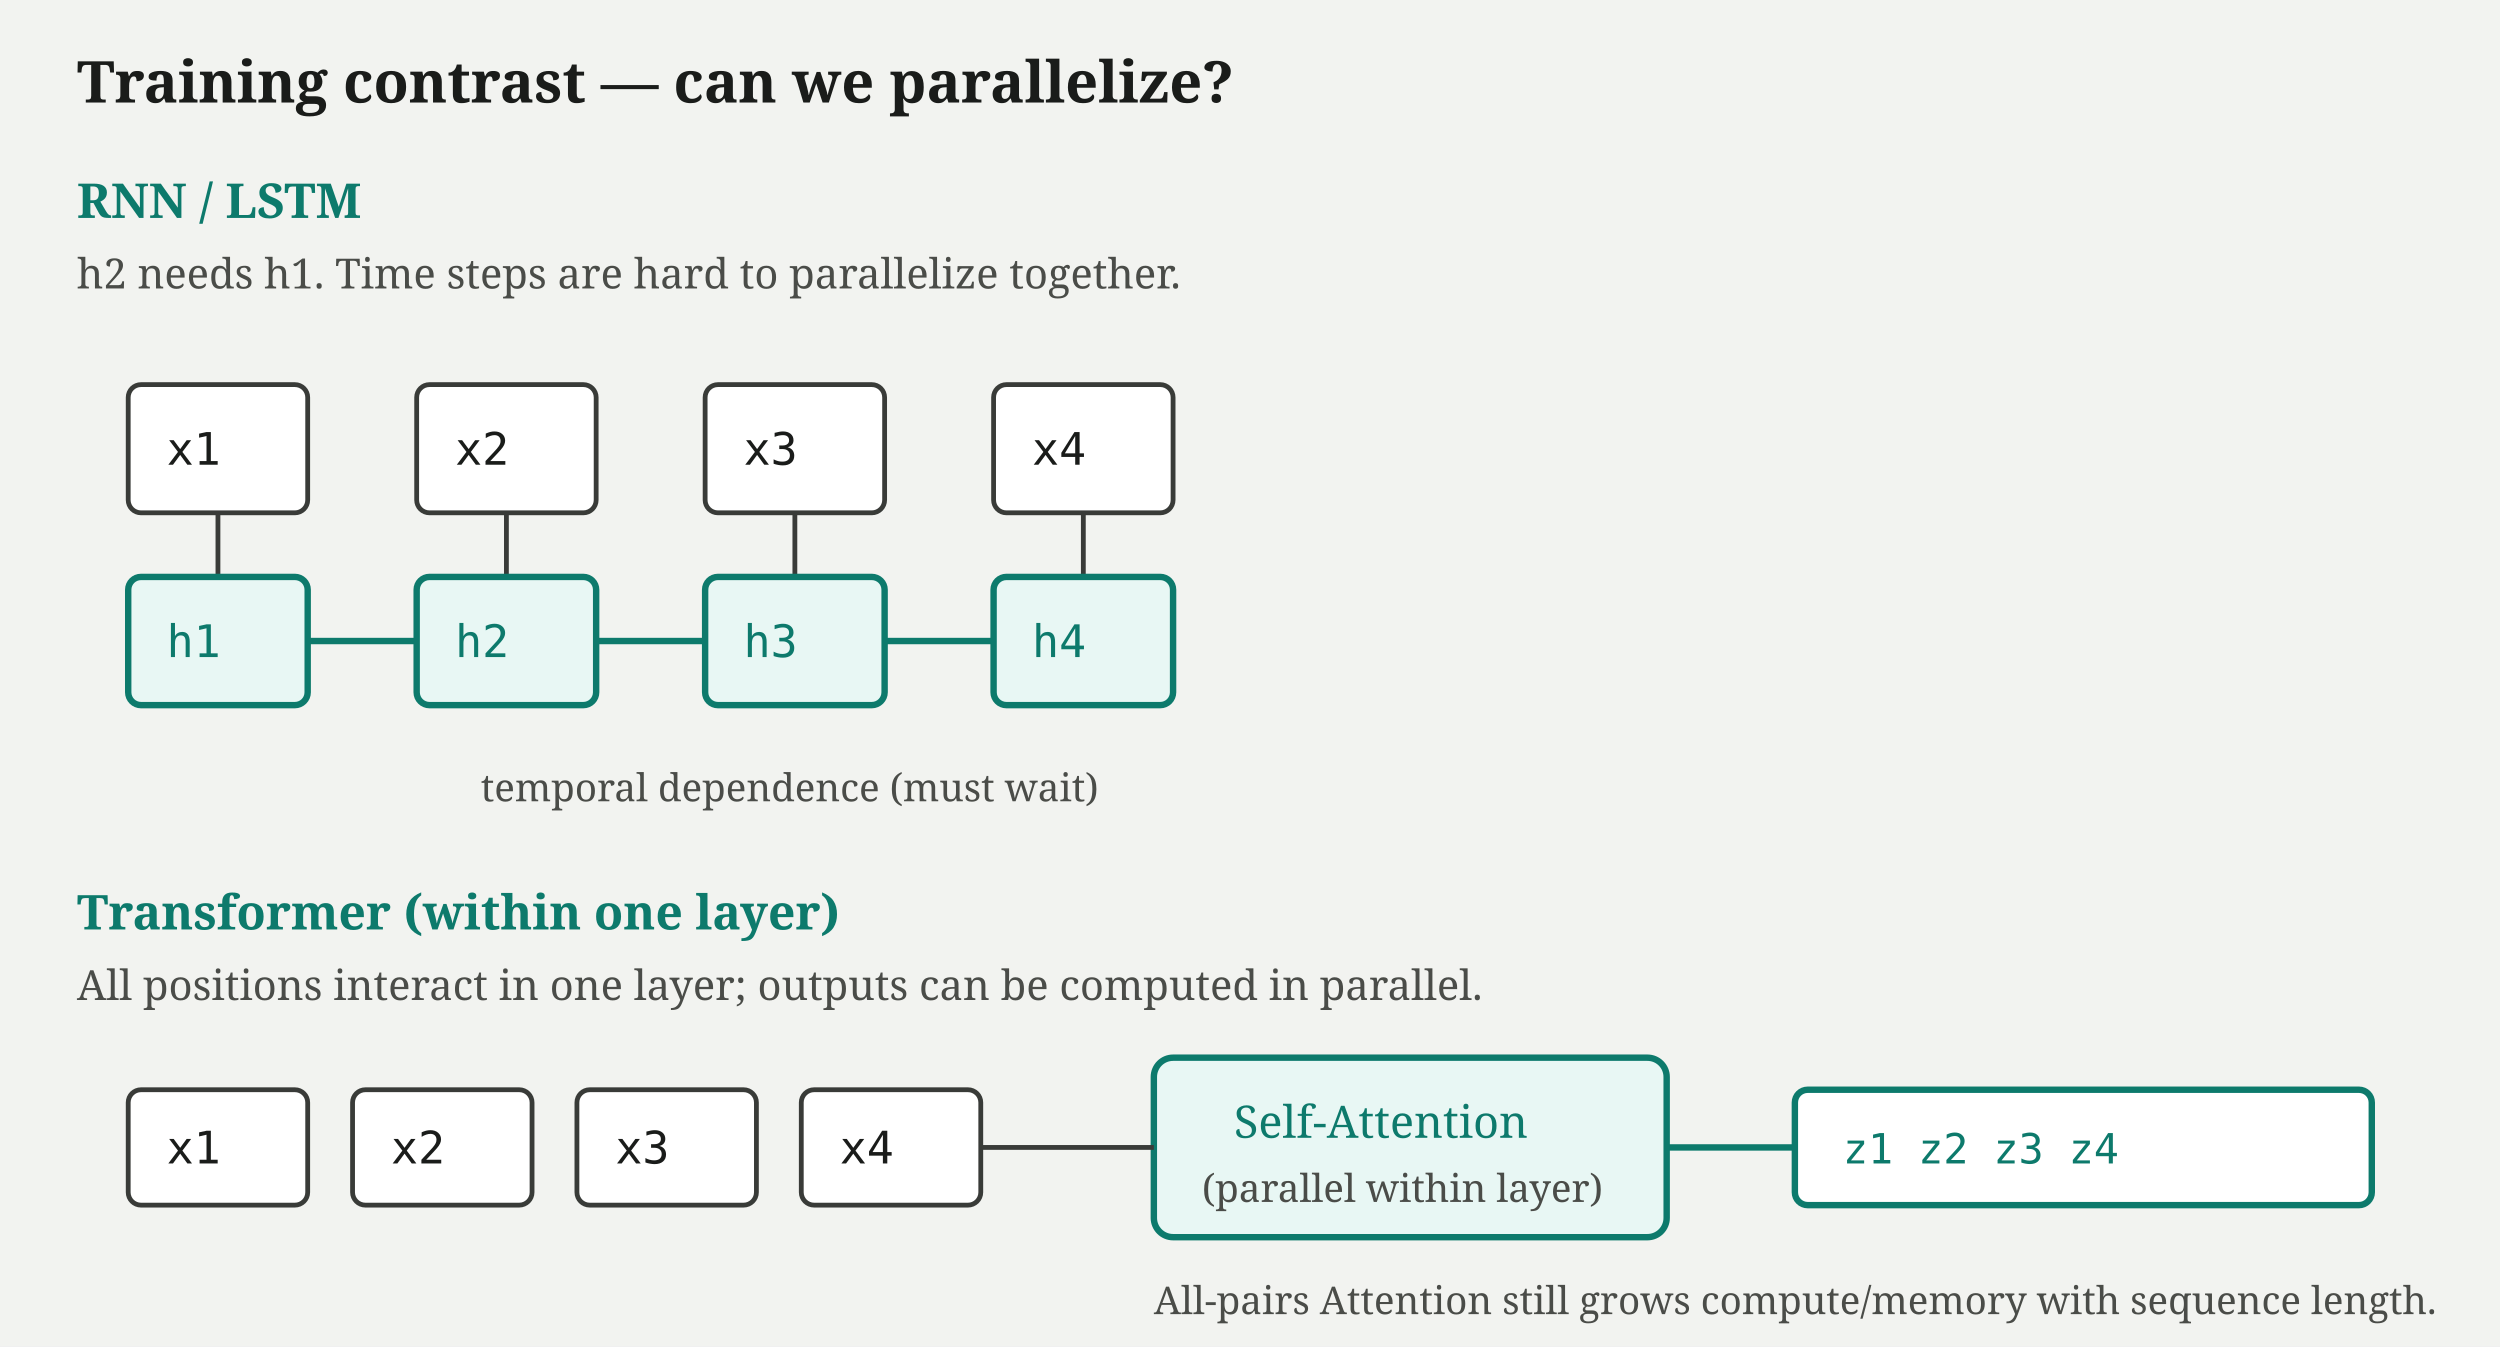
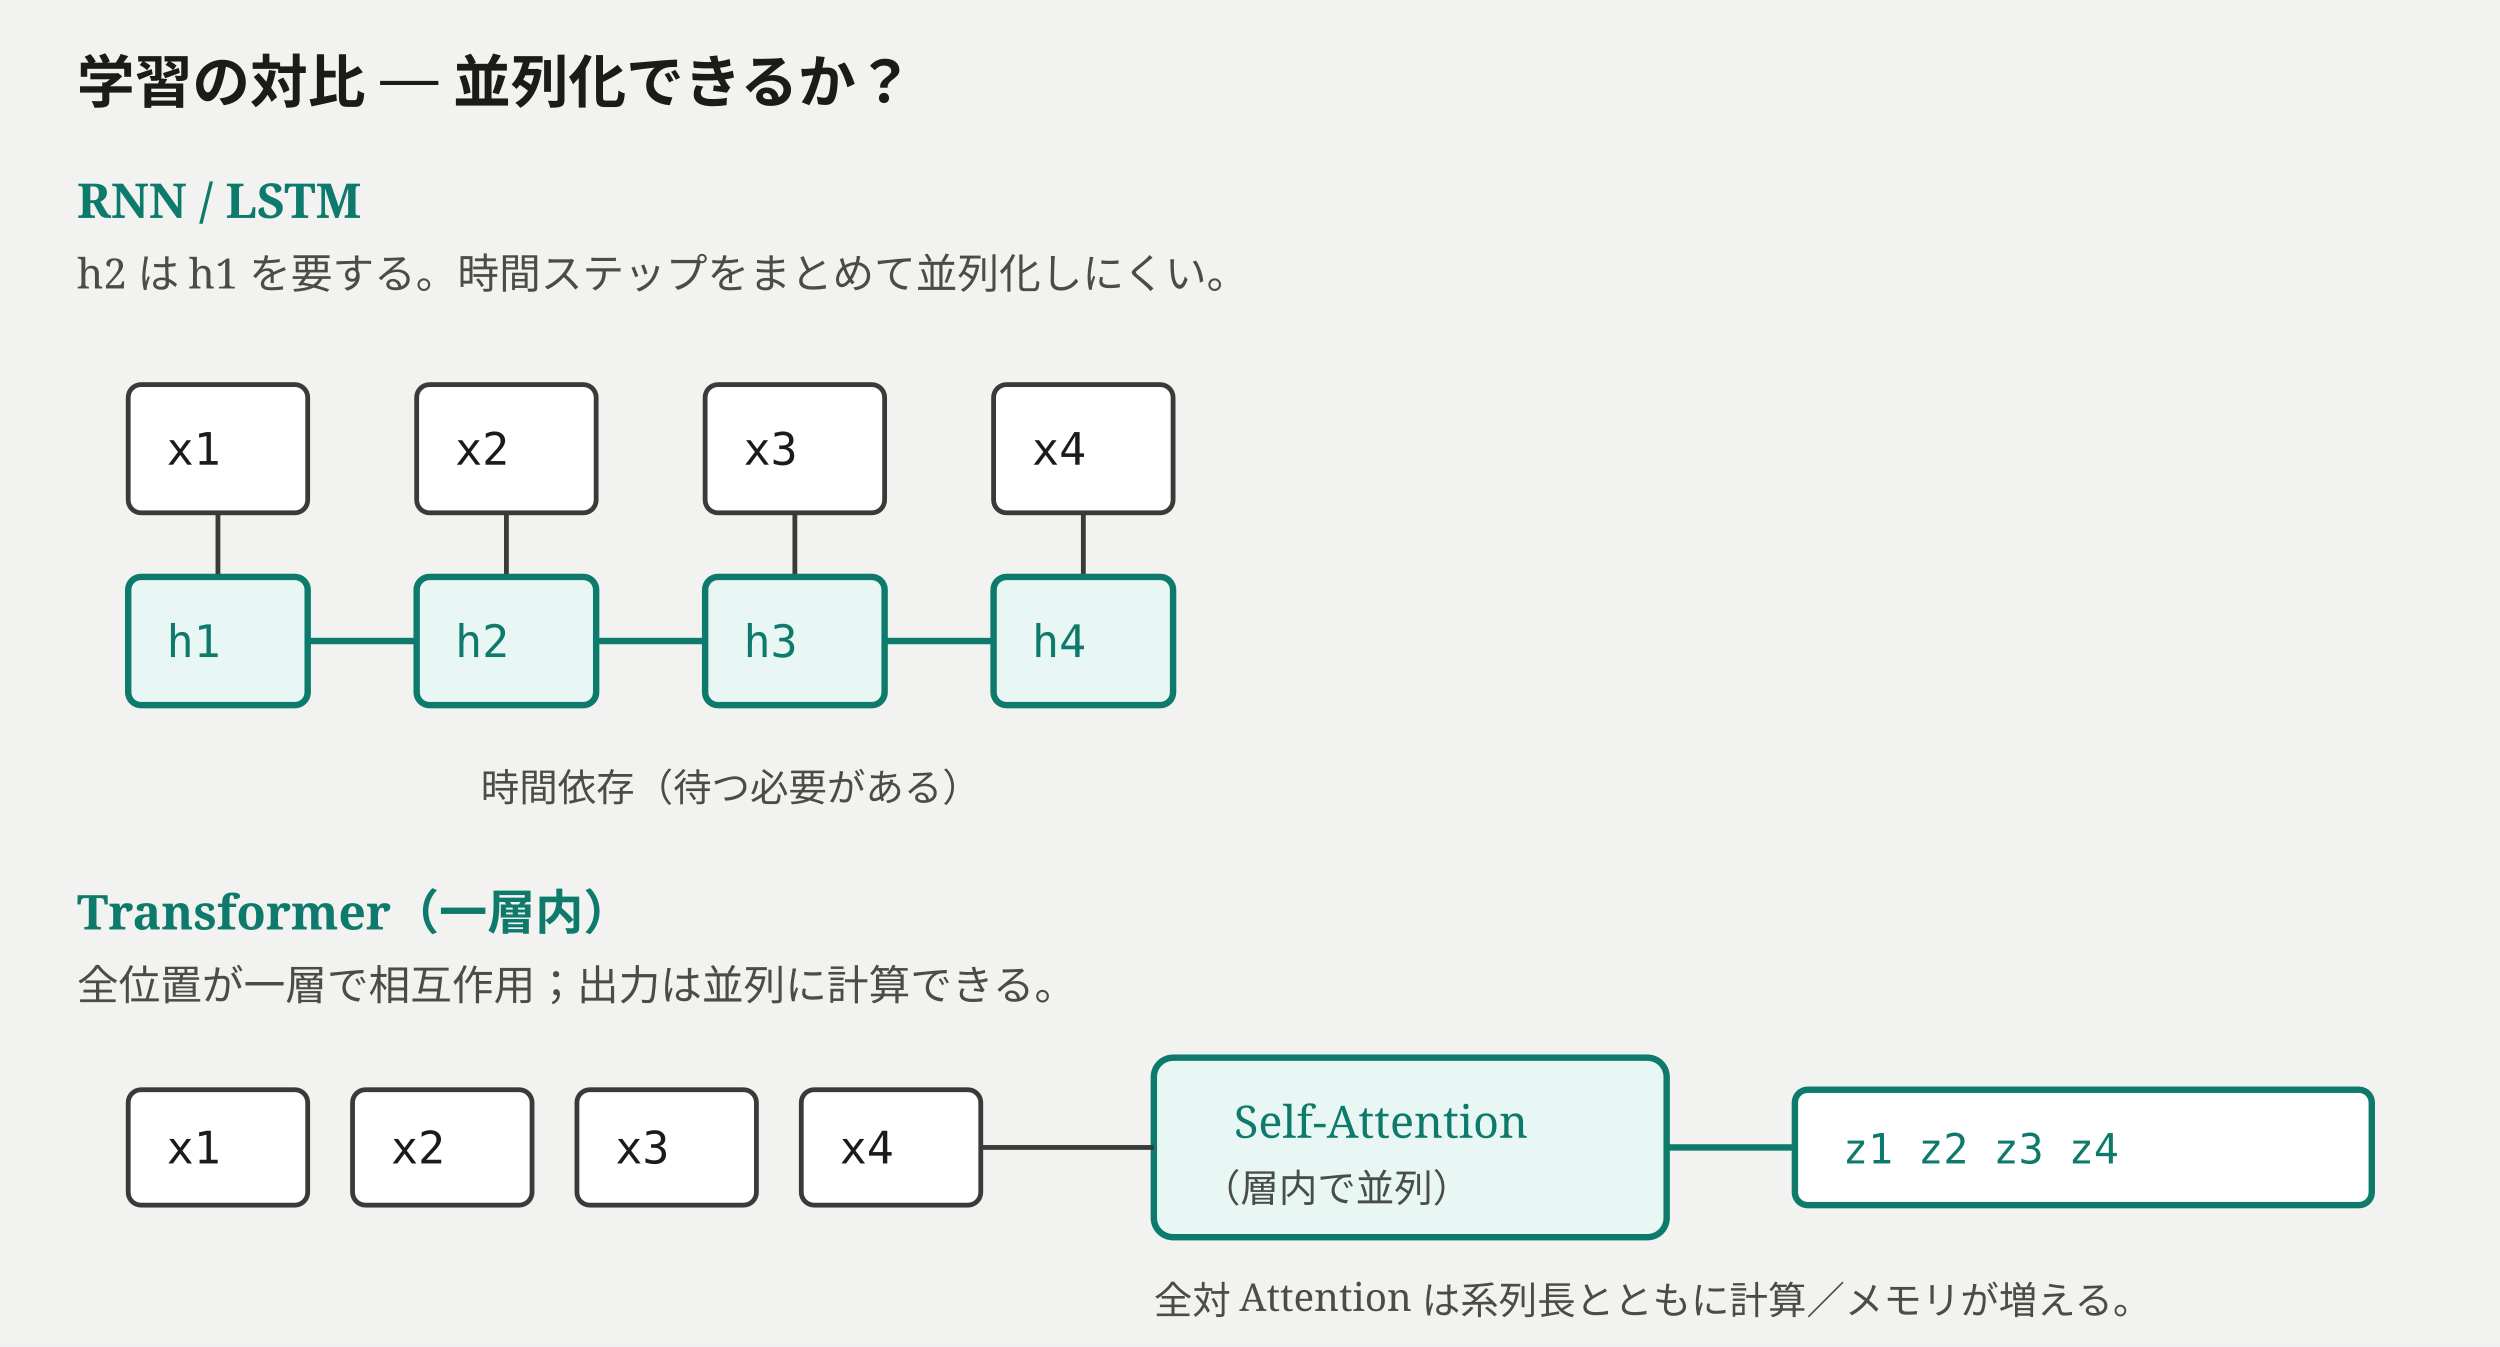
- <svg xmlns="http://www.w3.org/2000/svg" width="780" height="420" viewBox="0 0 780 420" role="img" aria-label="Training: RNN sequential vs Transformer parallel">
+ <svg xmlns="http://www.w3.org/2000/svg" width="780" height="420" viewBox="0 0 780 420" role="img" aria-label="学習: RNN の逐次 vs Transformer の並列">
  <rect width="780" height="420" fill="#f2f3f0" />
-   <text x="24" y="32" fill="#1a1c1a" font-family="Georgia, serif" font-size="18" font-weight="600">Training contrast — can we parallelize?</text>
+   <text x="24" y="32" fill="#1a1c1a" font-family="Georgia, serif" font-size="18" font-weight="600">学習の対比 — 並列化できるか？</text>
  <text x="24" y="68" fill="#0d7a6c" font-family="Georgia, serif" font-size="15" font-weight="600">RNN / LSTM</text>
-   <text x="24" y="90" fill="#4a4c48" font-family="Georgia, serif" font-size="13">h2 needs h1. Time steps are hard to parallelize together.</text>
+   <text x="24" y="90" fill="#4a4c48" font-family="Georgia, serif" font-size="13">h2 は h1 を要する。時間ステップをまとめて並列化しにくい。</text>
  <rect x="40" y="120" width="56" height="40" rx="4" fill="#fff" stroke="#393b38" stroke-width="1.5" />
  <text x="52" y="145" fill="#1a1c1a" font-family="IBM Plex Mono, monospace" font-size="14">x1</text>
  <rect x="130" y="120" width="56" height="40" rx="4" fill="#fff" stroke="#393b38" stroke-width="1.5" />
  <text x="142" y="145" fill="#1a1c1a" font-family="IBM Plex Mono, monospace" font-size="14">x2</text>
  <rect x="220" y="120" width="56" height="40" rx="4" fill="#fff" stroke="#393b38" stroke-width="1.5" />
  <text x="232" y="145" fill="#1a1c1a" font-family="IBM Plex Mono, monospace" font-size="14">x3</text>
  <rect x="310" y="120" width="56" height="40" rx="4" fill="#fff" stroke="#393b38" stroke-width="1.5" />
  <text x="322" y="145" fill="#1a1c1a" font-family="IBM Plex Mono, monospace" font-size="14">x4</text>
  <path d="M68 160 v20" stroke="#393b38" stroke-width="1.5" fill="none" />
  <path d="M158 160 v20" stroke="#393b38" stroke-width="1.5" fill="none" />
  <path d="M248 160 v20" stroke="#393b38" stroke-width="1.5" fill="none" />
  <path d="M338 160 v20" stroke="#393b38" stroke-width="1.5" fill="none" />
  <rect x="40" y="180" width="56" height="40" rx="4" fill="#e8f7f4" stroke="#0d7a6c" stroke-width="2" />
  <text x="52" y="205" fill="#0d7a6c" font-family="IBM Plex Mono, monospace" font-size="14">h1</text>
  <rect x="130" y="180" width="56" height="40" rx="4" fill="#e8f7f4" stroke="#0d7a6c" stroke-width="2" />
  <text x="142" y="205" fill="#0d7a6c" font-family="IBM Plex Mono, monospace" font-size="14">h2</text>
  <rect x="220" y="180" width="56" height="40" rx="4" fill="#e8f7f4" stroke="#0d7a6c" stroke-width="2" />
  <text x="232" y="205" fill="#0d7a6c" font-family="IBM Plex Mono, monospace" font-size="14">h3</text>
  <rect x="310" y="180" width="56" height="40" rx="4" fill="#e8f7f4" stroke="#0d7a6c" stroke-width="2" />
  <text x="322" y="205" fill="#0d7a6c" font-family="IBM Plex Mono, monospace" font-size="14">h4</text>
  <path d="M96 200 H130" stroke="#0d7a6c" stroke-width="2" />
  <path d="M186 200 H220" stroke="#0d7a6c" stroke-width="2" />
  <path d="M276 200 H310" stroke="#0d7a6c" stroke-width="2" />
-   <text x="150" y="250" fill="#4a4c48" font-family="Georgia, serif" font-size="12">temporal dependence (must wait)</text>
-   <text x="24" y="290" fill="#0d7a6c" font-family="Georgia, serif" font-size="15" font-weight="600">Transformer (within one layer)</text>
-   <text x="24" y="312" fill="#4a4c48" font-family="Georgia, serif" font-size="13">All positions interact in one layer; outputs can be computed in parallel.</text>
+   <text x="150" y="250" fill="#4a4c48" font-family="Georgia, serif" font-size="12">時間依存（待つ必要がある）</text>
+   <text x="24" y="290" fill="#0d7a6c" font-family="Georgia, serif" font-size="15" font-weight="600">Transformer（一層内）</text>
+   <text x="24" y="312" fill="#4a4c48" font-family="Georgia, serif" font-size="13">全位置が一層で相互作用；出力は並列に計算できる。</text>
  <rect x="40" y="340" width="56" height="36" rx="4" fill="#fff" stroke="#393b38" stroke-width="1.5" />
  <text x="52" y="363" fill="#1a1c1a" font-family="IBM Plex Mono, monospace" font-size="14">x1</text>
  <rect x="110" y="340" width="56" height="36" rx="4" fill="#fff" stroke="#393b38" stroke-width="1.5" />
  <text x="122" y="363" fill="#1a1c1a" font-family="IBM Plex Mono, monospace" font-size="14">x2</text>
  <rect x="180" y="340" width="56" height="36" rx="4" fill="#fff" stroke="#393b38" stroke-width="1.5" />
  <text x="192" y="363" fill="#1a1c1a" font-family="IBM Plex Mono, monospace" font-size="14">x3</text>
  <rect x="250" y="340" width="56" height="36" rx="4" fill="#fff" stroke="#393b38" stroke-width="1.5" />
  <text x="262" y="363" fill="#1a1c1a" font-family="IBM Plex Mono, monospace" font-size="14">x4</text>
  <rect x="360" y="330" width="160" height="56" rx="6" fill="#e8f7f4" stroke="#0d7a6c" stroke-width="2" />
  <text x="385" y="355" fill="#0d7a6c" font-family="Georgia, serif" font-size="14">Self-Attention</text>
-   <text x="375" y="375" fill="#4a4c48" font-family="Georgia, serif" font-size="12">(parallel within layer)</text>
+   <text x="375" y="375" fill="#4a4c48" font-family="Georgia, serif" font-size="12">（層内で並列）</text>
  <path d="M306 358 H360" stroke="#393b38" stroke-width="1.5" />
  <rect x="560" y="340" width="180" height="36" rx="4" fill="#fff" stroke="#0d7a6c" stroke-width="2" />
  <text x="575" y="363" fill="#0d7a6c" font-family="IBM Plex Mono, monospace" font-size="13">z1 z2 z3 z4</text>
  <path d="M520 358 H560" stroke="#0d7a6c" stroke-width="2" />
-   <text x="360" y="410" fill="#4a4c48" font-family="Georgia, serif" font-size="12">All-pairs Attention still grows compute/memory with sequence length.</text>
+   <text x="360" y="410" fill="#4a4c48" font-family="Georgia, serif" font-size="12">全対 Attention は系列長とともに計算／メモリが増える。</text>
</svg>
